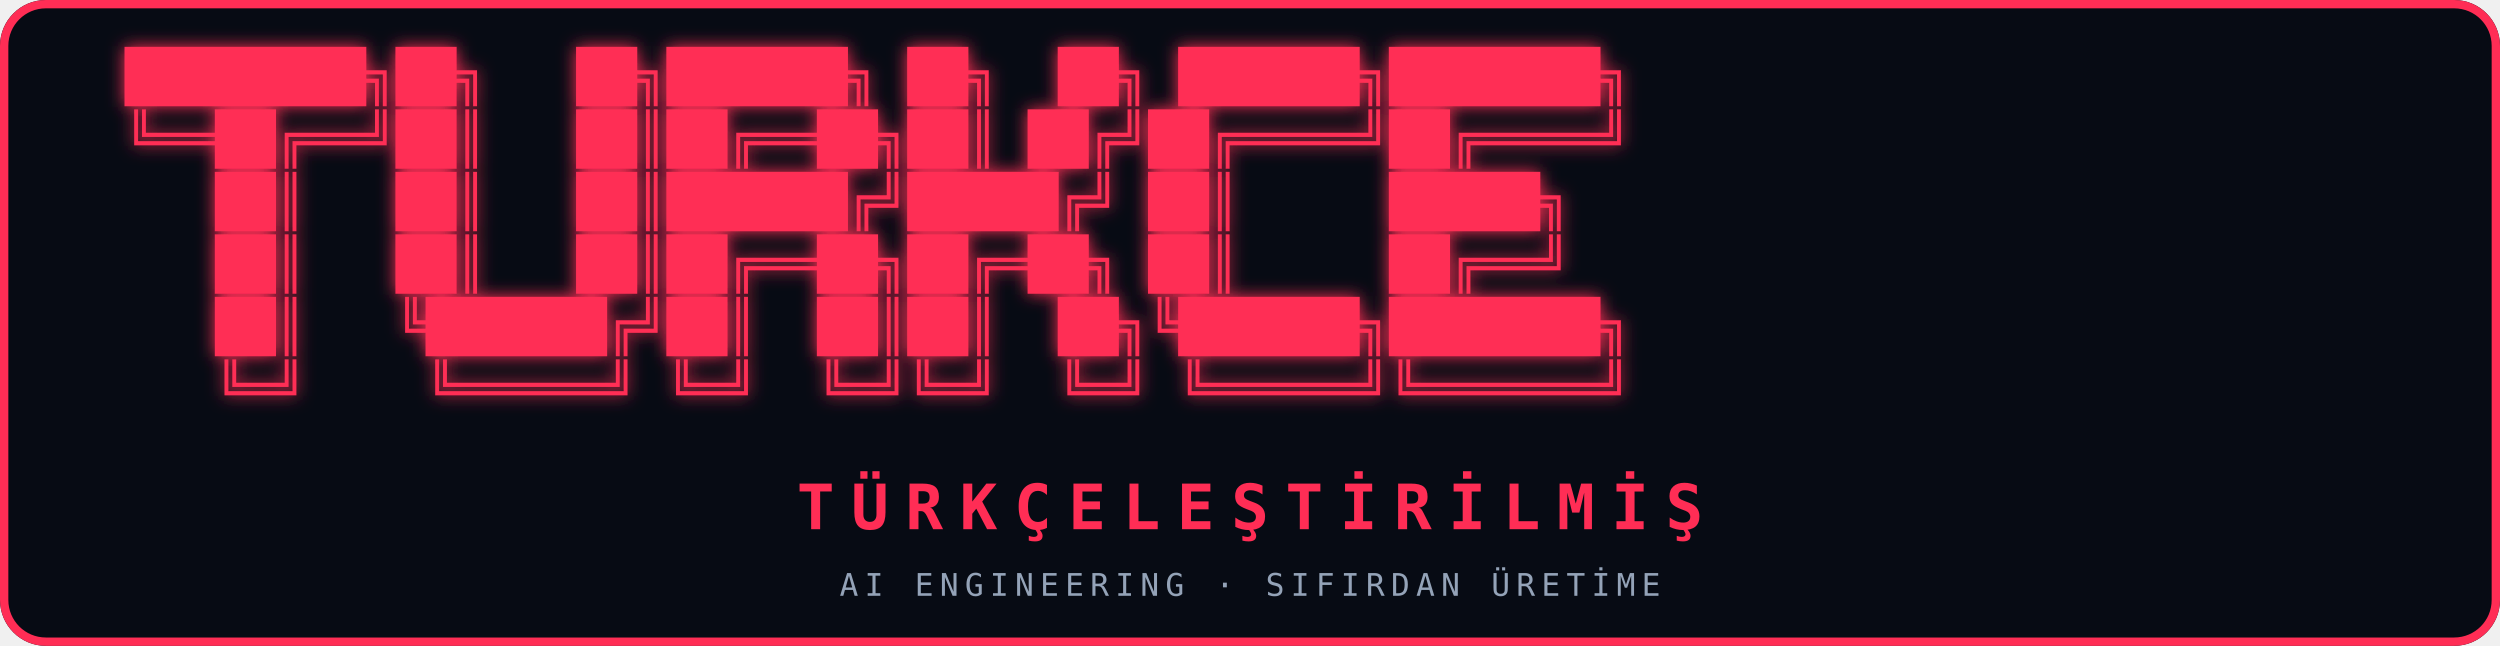
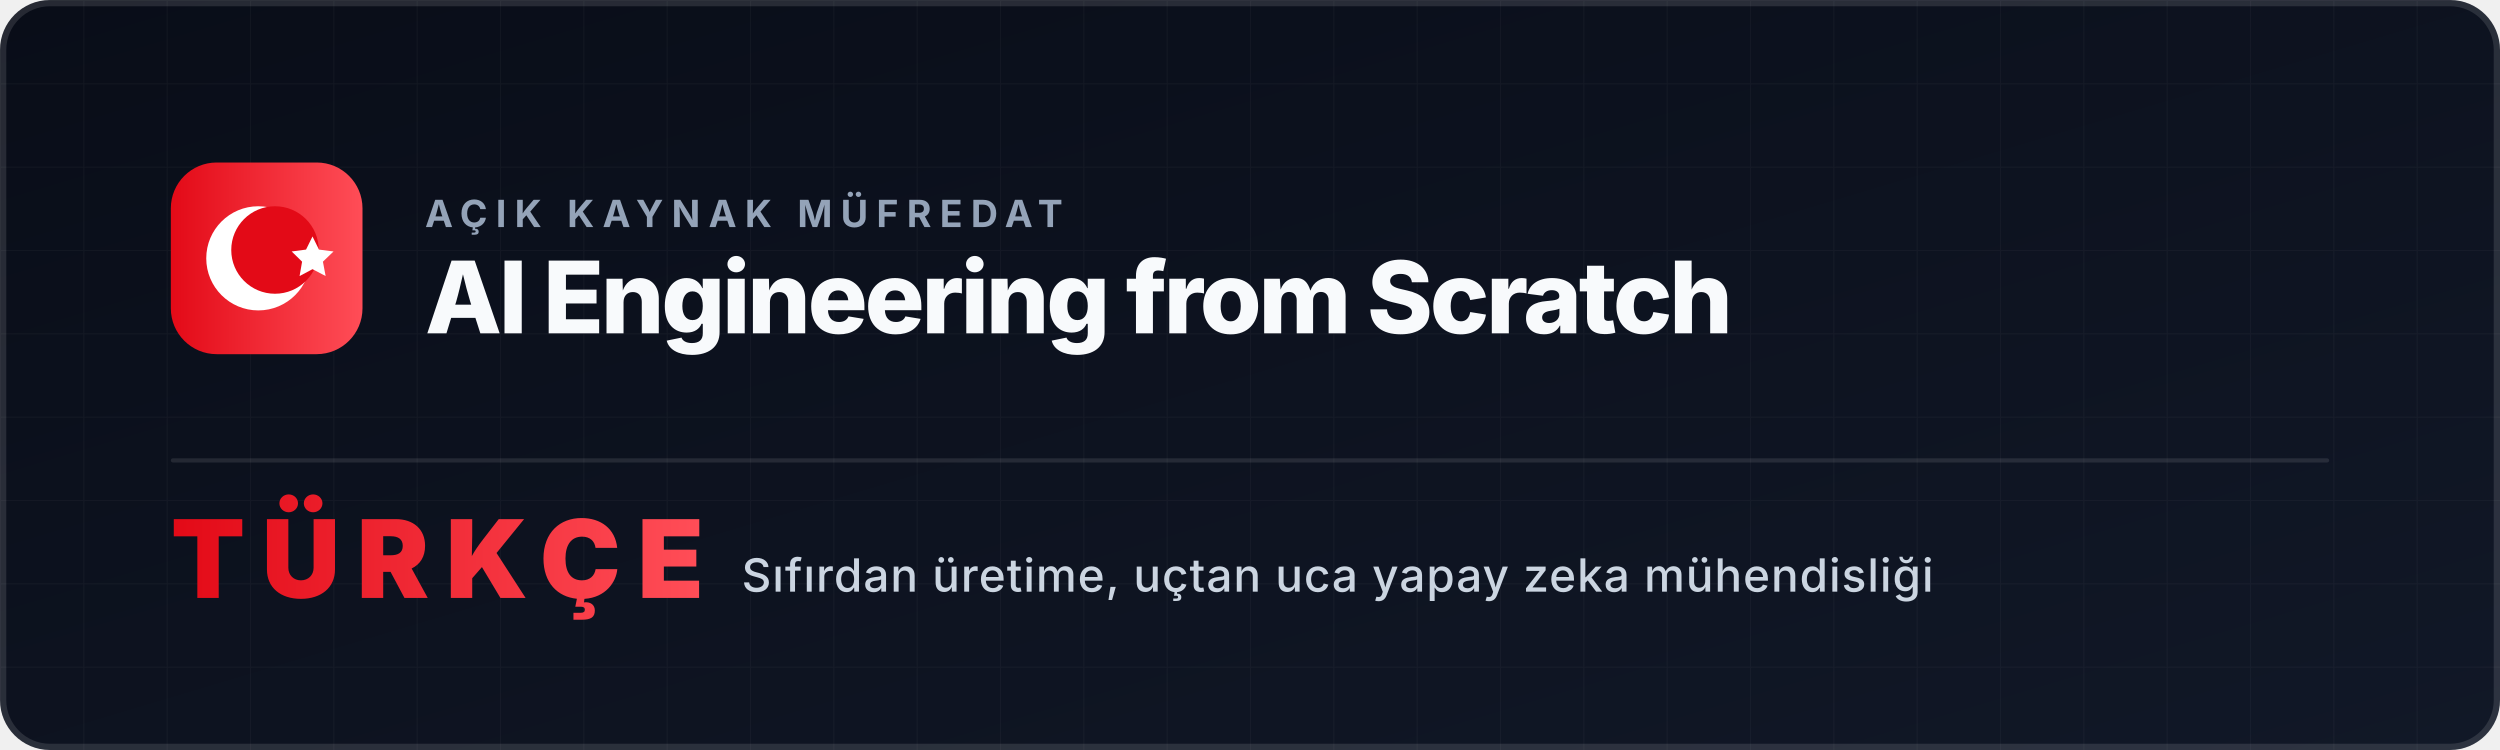
- <svg xmlns="http://www.w3.org/2000/svg" width="1200" height="310" viewBox="0 0 1200 310" role="img" aria-labelledby="title desc">
+ <svg xmlns="http://www.w3.org/2000/svg" width="1200" height="360" viewBox="0 0 1200 360" role="img" aria-labelledby="title desc">
  <defs>
-     <linearGradient id="rgb" x1="-100%" y1="0" x2="0" y2="0">
-       <stop offset="0" stop-color="#ff3b30" />
-       <stop offset=".2" stop-color="#ffcc00" />
-       <stop offset=".4" stop-color="#34c759" />
-       <stop offset=".6" stop-color="#00c7ff" />
-       <stop offset=".8" stop-color="#5856d6" />
-       <stop offset="1" stop-color="#ff2d55" />
-       <animate attributeName="x1" values="-100%;100%" dur="4s" repeatCount="indefinite" />
-       <animate attributeName="x2" values="0%;200%" dur="4s" repeatCount="indefinite" />
+     <linearGradient id="background" x1="0" y1="0" x2="1" y2="1">
+       <stop offset="0" stop-color="#090d18" />
+       <stop offset="1" stop-color="#111827" />
    </linearGradient>
-     <filter id="glow" x="-20%" y="-30%" width="140%" height="160%">
-       <feGaussianBlur stdDeviation="4" result="blur" />
-       <feMerge>
-         <feMergeNode in="blur" />
-         <feMergeNode in="SourceGraphic" />
-       </feMerge>
-     </filter>
+     <linearGradient id="accent" x1="0" y1="0" x2="1" y2="0">
+       <stop offset="0" stop-color="#e30a17" />
+       <stop offset="1" stop-color="#ff4d57" />
+     </linearGradient>
+     <pattern id="grid" width="40" height="40" patternUnits="userSpaceOnUse">
+       <path d="M40 0H0V40" fill="none" stroke="#ffffff" stroke-opacity=".035" />
+     </pattern>
  </defs>
-   <rect width="1200" height="310" rx="22" fill="#070b14" />
-   <rect x="2" y="2" width="1196" height="306" rx="20" fill="none" stroke="url(#rgb)" stroke-width="4" />
-   <g fill="url(#rgb)" filter="url(#glow)" font-family="ui-monospace, SFMono-Regular, Consolas, monospace" font-size="24" font-weight="700" xml:space="preserve">
-     <text>
-       <tspan x="60" y="45">████████╗██╗   ██╗██████╗ ██╗  ██╗ ██████╗███████╗</tspan>
-       <tspan x="60" dy="30">╚══██╔══╝██║   ██║██╔══██╗██║ ██╔╝██╔════╝██╔════╝</tspan>
-       <tspan x="60" dy="30">   ██║   ██║   ██║██████╔╝█████╔╝ ██║     █████╗  </tspan>
-       <tspan x="60" dy="30">   ██║   ██║   ██║██╔══██╗██╔═██╗ ██║     ██╔══╝  </tspan>
-       <tspan x="60" dy="30">   ██║   ╚██████╔╝██║  ██║██║  ██╗╚██████╗███████╗</tspan>
-       <tspan x="60" dy="30">   ╚═╝    ╚═════╝ ╚═╝  ╚═╝╚═╝  ╚═╝ ╚═════╝╚══════╝</tspan>
-     </text>
+   <rect width="1200" height="360" rx="24" fill="url(#background)" />
+   <rect width="1200" height="360" rx="24" fill="url(#grid)" />
+   <rect x="1.5" y="1.5" width="1197" height="357" rx="22.5" fill="none" stroke="#ffffff" stroke-opacity=".12" stroke-width="3" />
+   <g transform="translate(82 78)">
+     <rect width="92" height="92" rx="22" fill="url(#accent)" />
+     <circle cx="42" cy="46" r="25" fill="#fff" />
+     <circle cx="50" cy="42" r="21" fill="#e30a17" />
+     <path d="M68 35.5l3.1 6.3 7 .9-5.1 4.9 1.3 6.9-6.3-3.3-6.2 3.3 1.2-6.9-5-4.9 6.9-.9z" fill="#fff" />
  </g>
-   <text x="600" y="254" text-anchor="middle" fill="url(#rgb)" font-family="ui-monospace, SFMono-Regular, Consolas, monospace" font-size="30" font-weight="800" letter-spacing="8">TÜRKÇELEŞTİRİLMİŞ</text>
-   <text x="600" y="286" text-anchor="middle" fill="#94a3b8" font-family="ui-monospace, SFMono-Regular, Consolas, monospace" font-size="15" letter-spacing="3">AI ENGINEERING · SIFIRDAN ÜRETİME</text>
+   <g font-family="Inter, ui-sans-serif, system-ui, -apple-system, BlinkMacSystemFont, 'Segoe UI', sans-serif">
+     <text x="204" y="109" fill="#94a3b8" font-size="18" font-weight="650" letter-spacing="4">AÇIK KAYNAK MÜFREDAT</text>
+     <text x="204" y="160" fill="#f8fafc" font-size="48" font-weight="800" letter-spacing="-1.5">AI Engineering from Scratch</text>
+     <rect x="82" y="220" width="1036" height="2" rx="1" fill="#ffffff" opacity=".1" />
+     <text x="82" y="287" fill="url(#accent)" font-size="52" font-weight="850" letter-spacing="8">TÜRKÇE</text>
+     <text x="356" y="284" fill="#cbd5e1" font-size="22" font-weight="500" letter-spacing=".5">Sıfırdan üretime, uçtan uca yapay zeka mühendisliği</text>
+   </g>
</svg>
